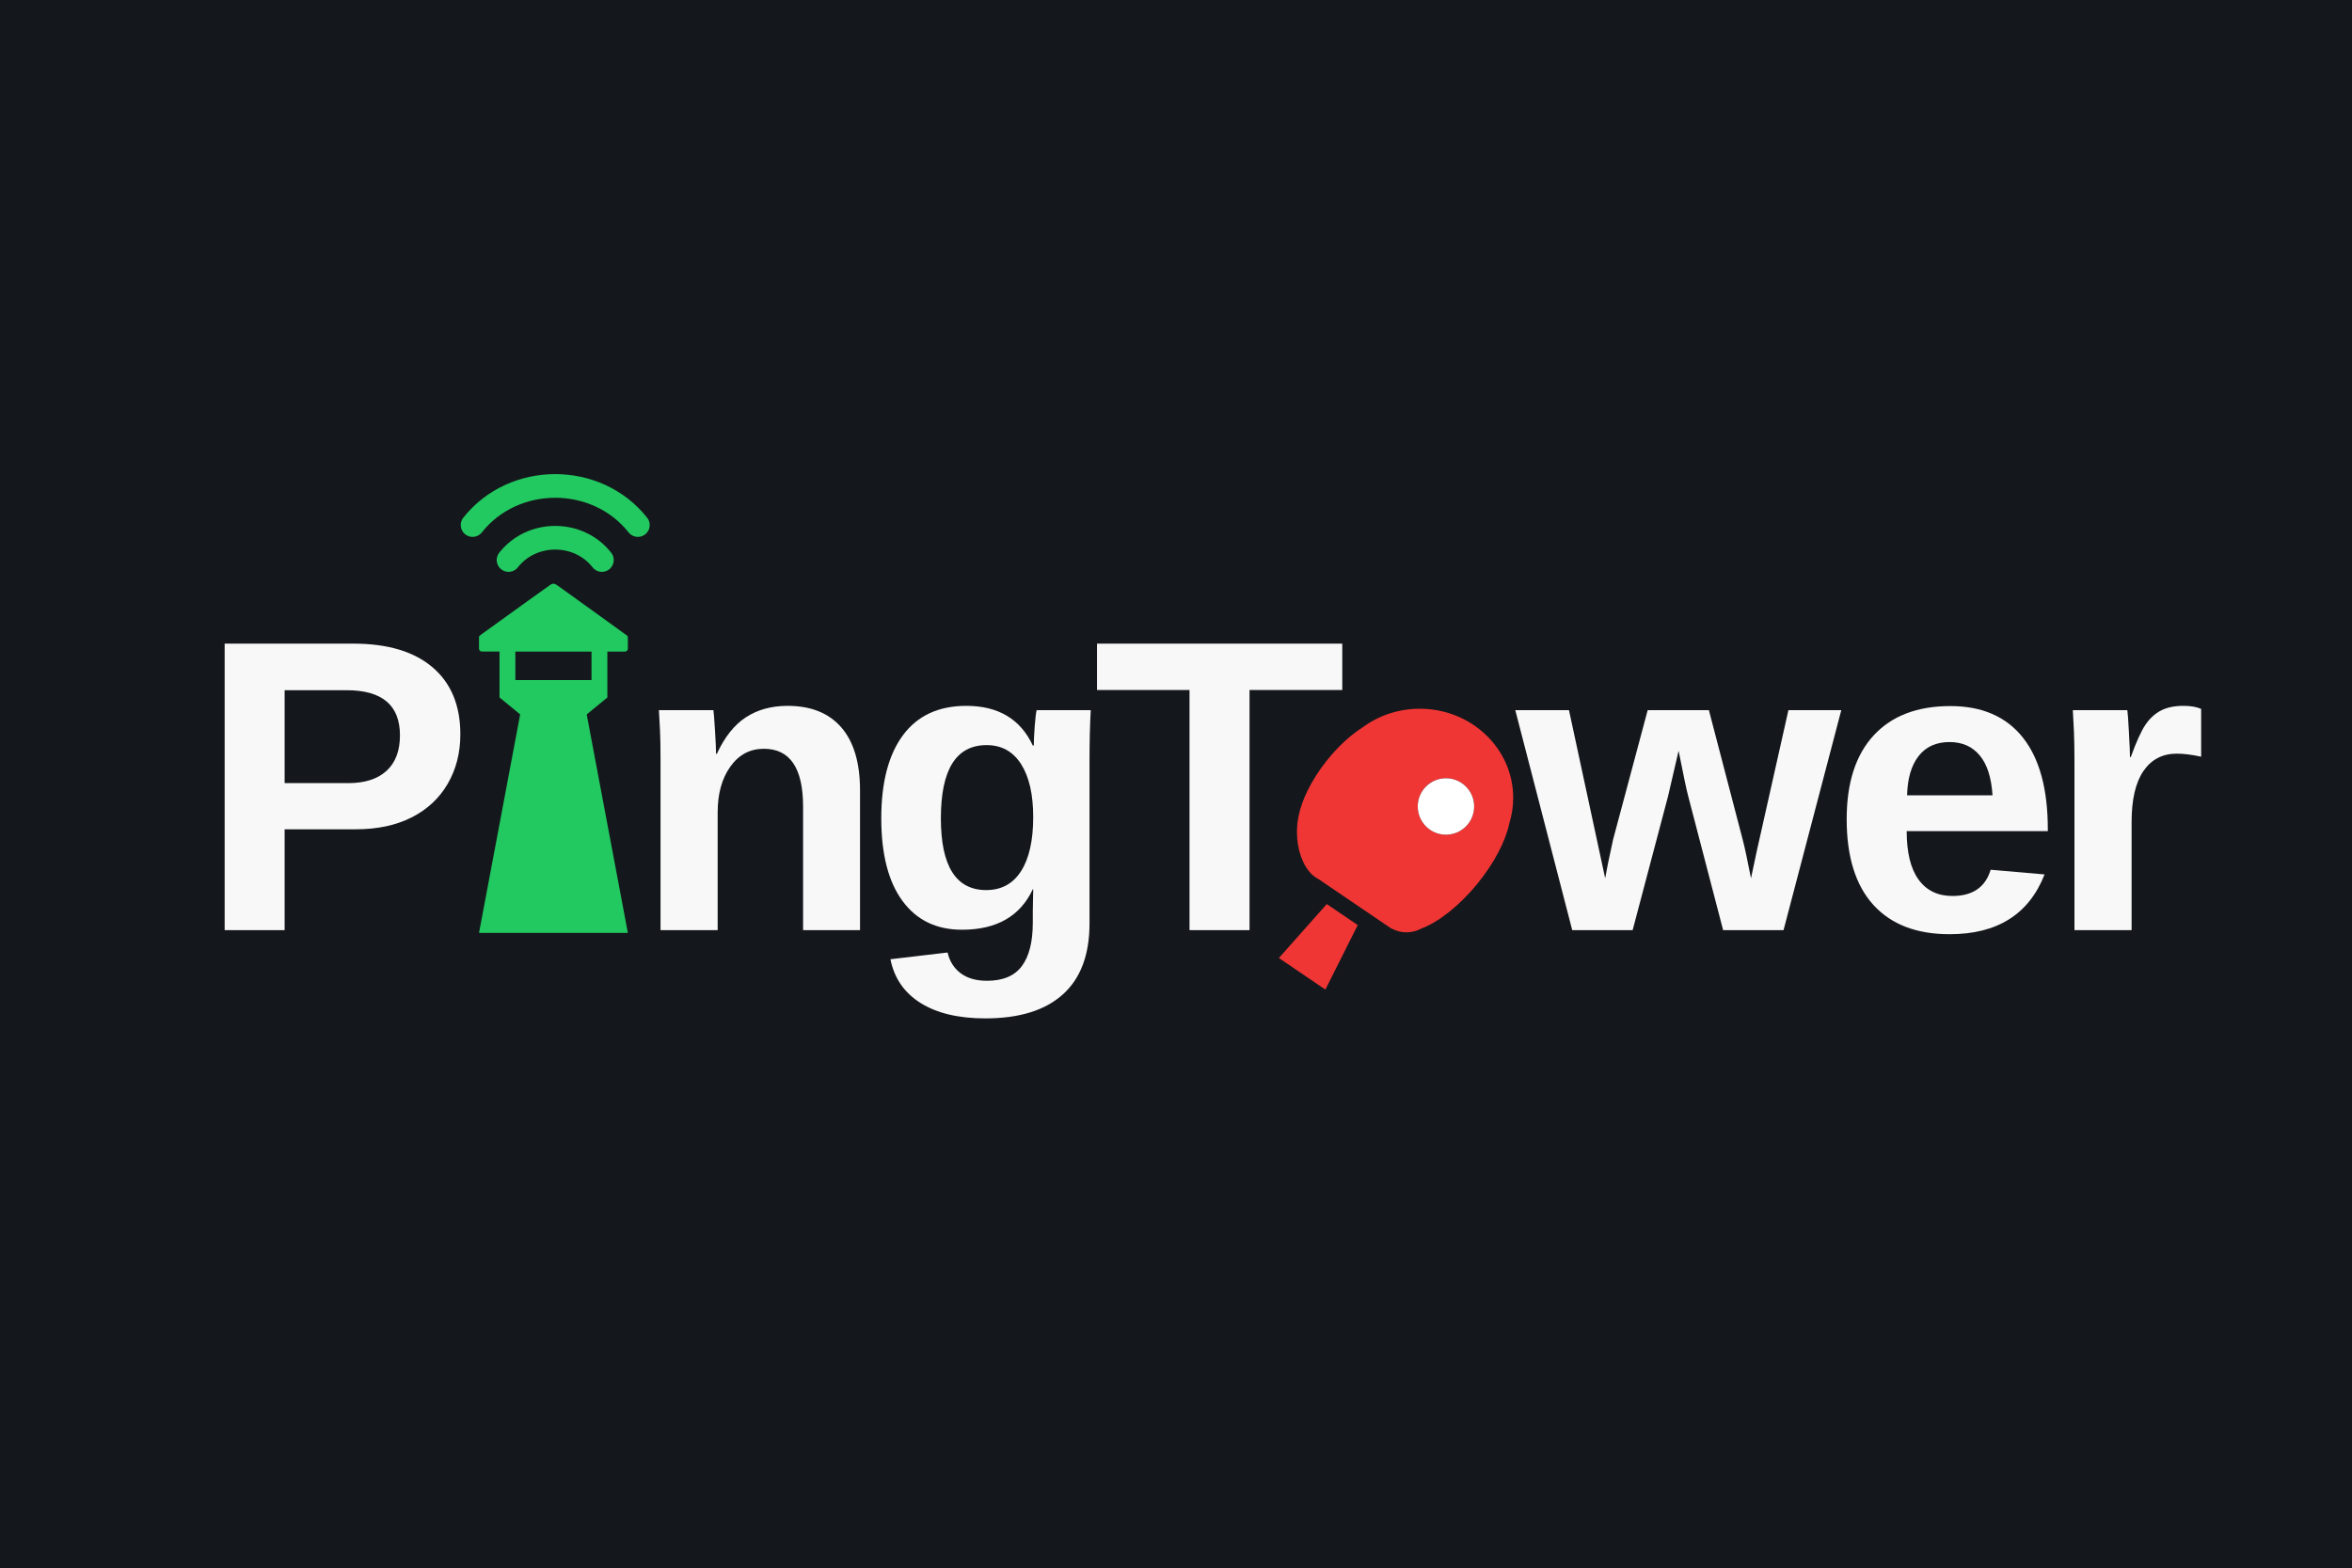
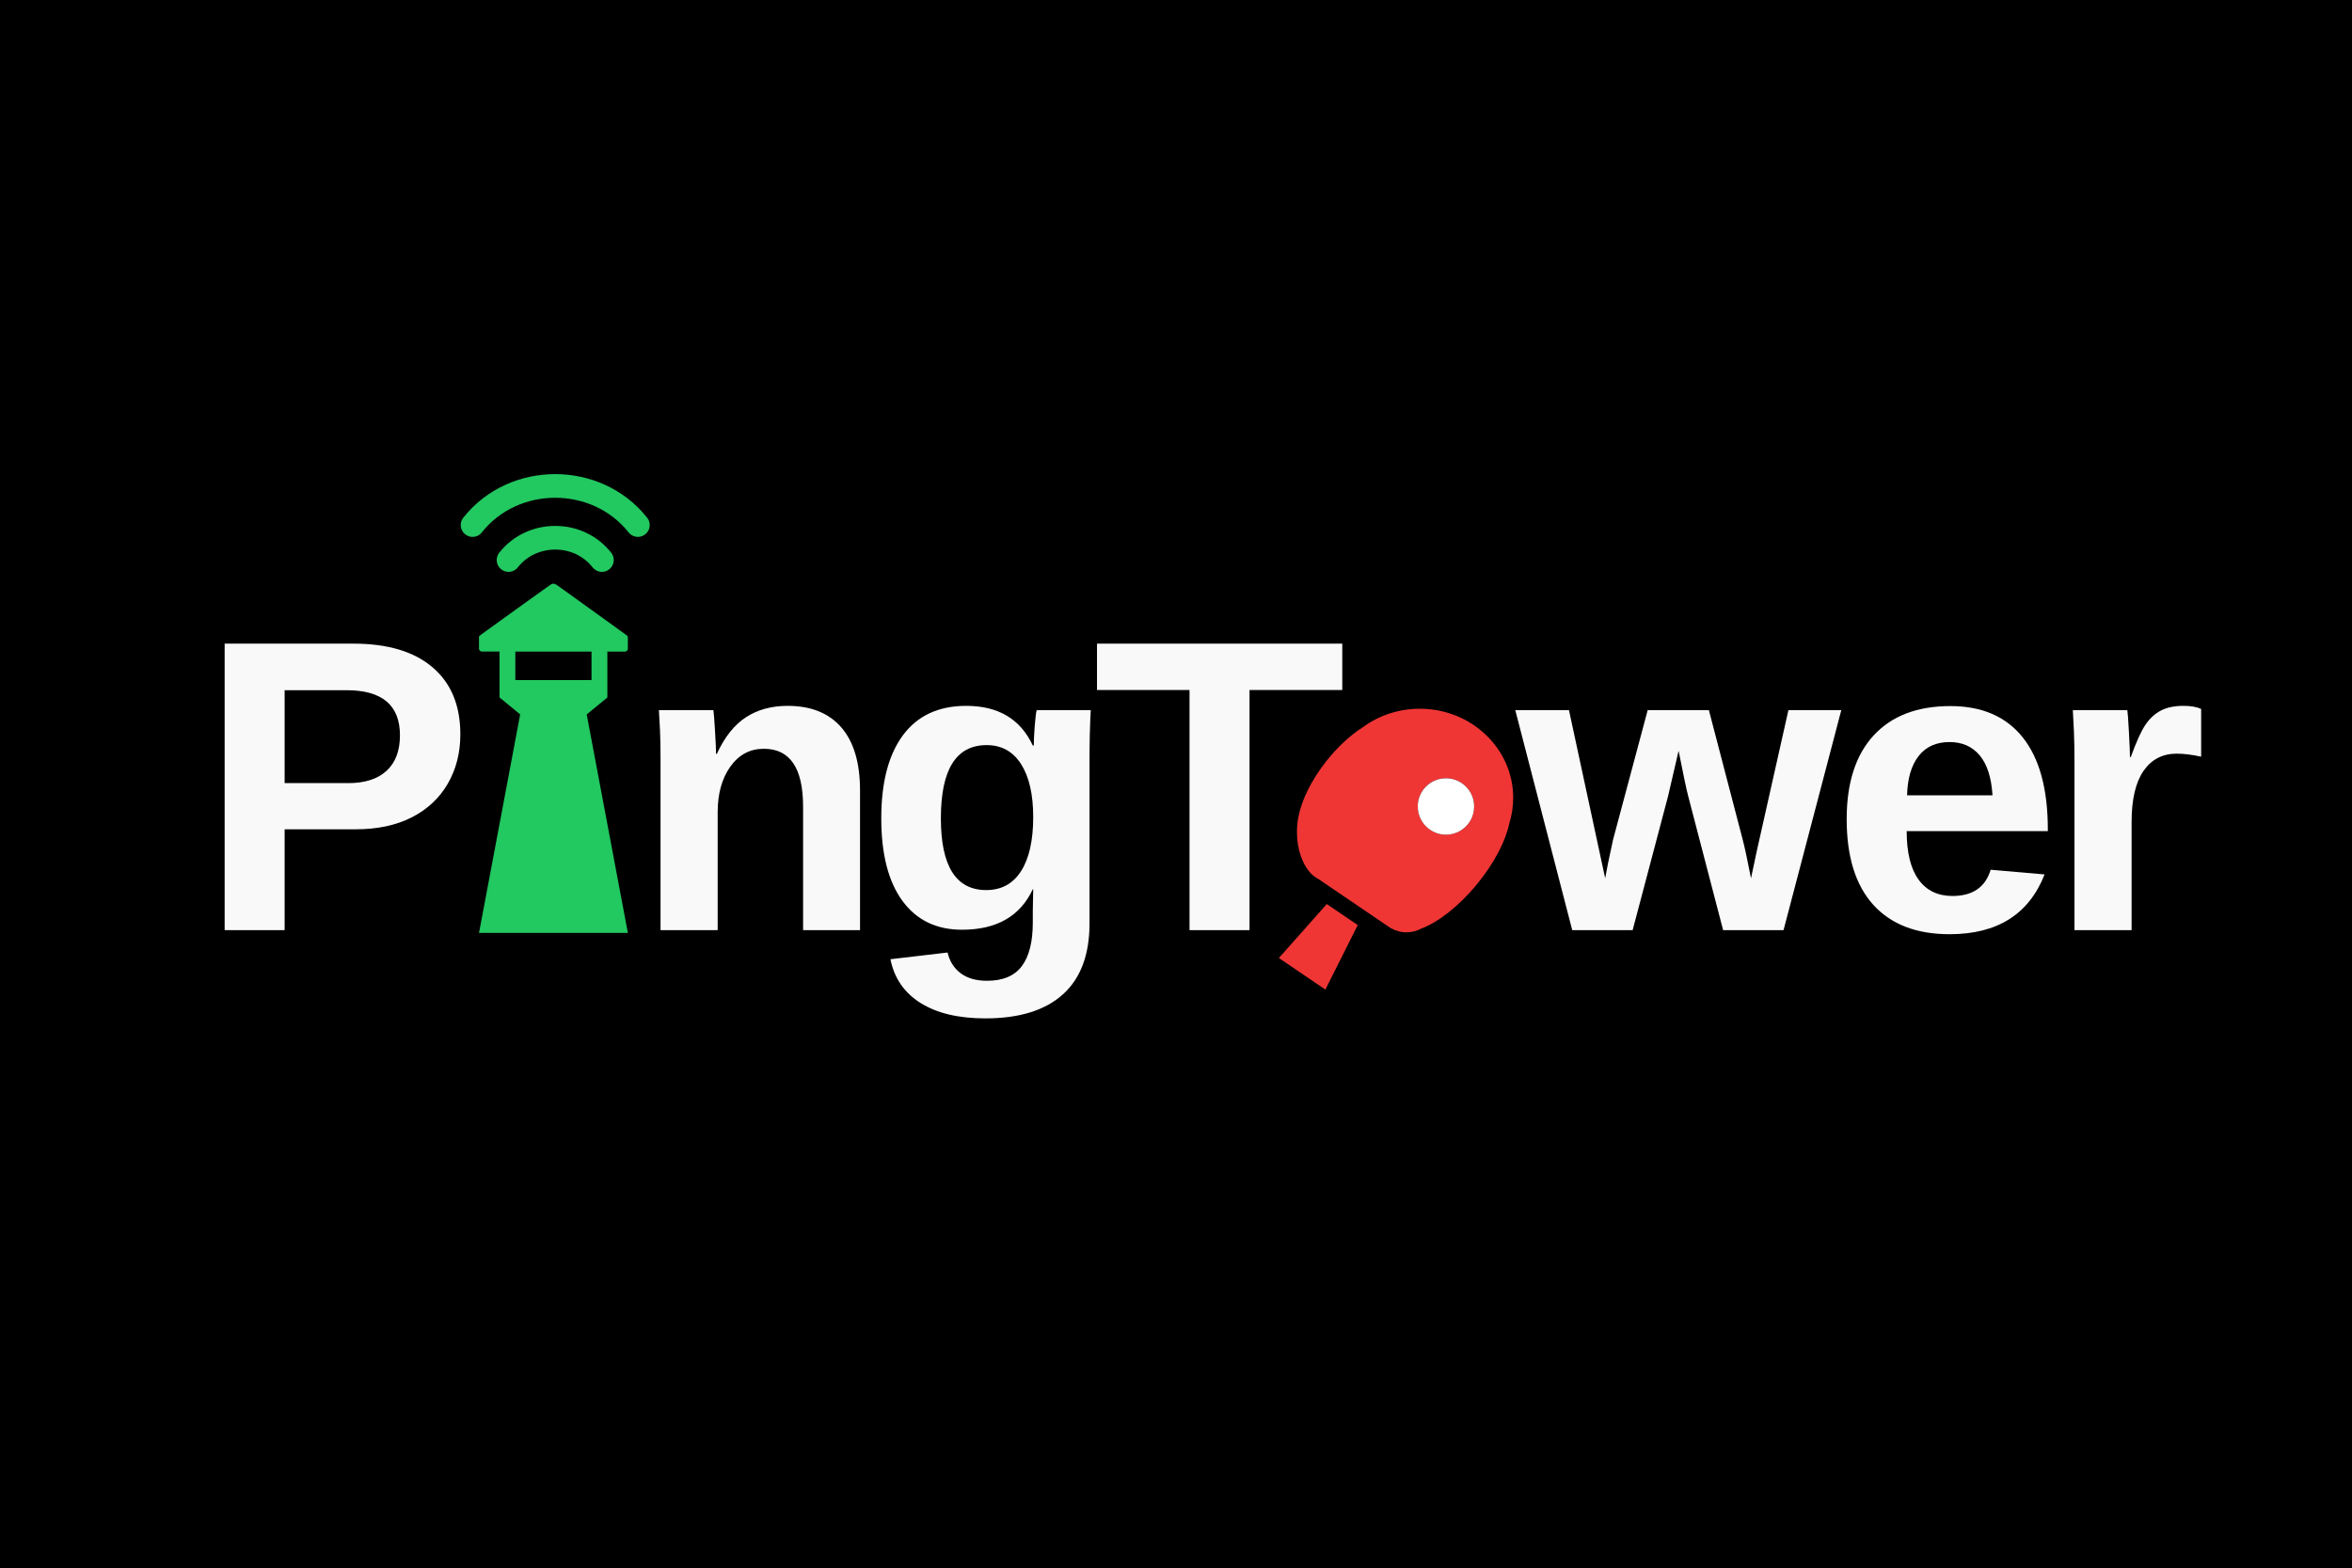
<svg xmlns="http://www.w3.org/2000/svg" id="Layer_1" version="1.1" viewBox="0 0 1536 1024">
  <defs>
    <style>
      .st0 {
-         fill: #f8f8f8;
+         fill: #f9f9f9;
        font-family: Arial-BoldMT, Arial;
        font-size: 272px;
        font-weight: 700;
      }

      .st0, .st1 {
        isolation: isolate;
      }

      .st2 {
        fill: #fff;
      }

      .st3, .st4 {
        fill: none;
      }

      .st5 {
        fill: #22c860;
      }

      .st6 {
        fill: #f03635;
      }

      .st7 {
-         fill: #14171b;
+         fill: #000000;
      }

      .st4 {
        stroke: #22c860;
        stroke-linecap: round;
        stroke-width: 15.46px;
      }
    </style>
  </defs>
  <g id="Background">
    <rect class="st7" x="-51" y="-6" width="1629" height="1093" />
  </g>
  <g id="Text">
    <g id="g" class="st1">
      <text class="st0" transform="translate(564.37 607.56)">
        <tspan x="0" y="0">g</tspan>
      </text>
    </g>
    <g id="T" class="st1">
      <text class="st0" transform="translate(713.35 607.56)">
        <tspan x="0" y="0">T</tspan>
      </text>
    </g>
    <g id="w" class="st1">
      <text class="st0" transform="translate(990.37 607.56)">
        <tspan x="0" y="0">w</tspan>
      </text>
    </g>
    <g id="e" class="st1">
      <text class="st0" transform="translate(1195.37 607.56)">
        <tspan x="0" y="0">e</tspan>
      </text>
    </g>
    <g id="r" class="st1">
      <text class="st0" transform="translate(1335.75 607.56)">
        <tspan x="0" y="0">r</tspan>
      </text>
    </g>
    <g id="P" class="st1">
      <text class="st0" transform="translate(128.51 607.56)">
        <tspan x="0" y="0">P</tspan>
      </text>
    </g>
    <g id="n" class="st1">
      <text class="st0" transform="translate(412.37 607.56)">
        <tspan x="0" y="0">n</tspan>
      </text>
    </g>
  </g>
  <g id="PT">
    <g id="Tower">
      <rect class="st3" x="336.56" y="425.6" width="49.74" height="18.61" rx="9.3" ry="9.3" />
      <path class="st5" d="M383.27,467.26v-.69l13.38-10.97v-30h11.48c1.05,0,1.9-.85,1.9-1.9v-7.56h-.77c1.05-.08,1.04-.33-.1-1.23-8.11-5.96-18.76-13.52-27.56-19.9-4.49-3.24-8.86-6.38-13.19-9.5-1.48-1.06-2.84-2.06-4.26-3.04-1.74-1.22-2.89-1.73-4.74-.47-9.51,6.65-19.18,13.8-28.71,20.6-5.26,3.79-9.13,6.57-13.55,9.76-1.15.84-4.32,3.02-4.33,3.42h0s-.02.09,0,.13v7.78c0,1.05.85,1.9,1.9,1.9h11.49v30l13.39,10.97v.6l-26.78,142.22h97.22l-26.77-142.13h0ZM339.6,444.21h-3.04v-18.61h49.74v18.61h-46.71.01Z" />
      <path class="st4" d="M308.62,342.95c26.98-34.05,80.95-34.05,107.94,0" />
      <path class="st4" d="M332.12,365.8c15.24-19.4,45.71-19.4,60.95,0" />
    </g>
    <g id="Ping">
      <g>
        <path class="st6" d="M927.19,462.95c-14.05,0-26.99,4.53-37.3,12.15-7.91,5.01-16.32,12.68-23.88,22.29-9.66,12.29-15.91,25.2-17.94,35.6-.7,3.29-1.08,6.82-1.08,10.49,0,11.69,3.87,21.92,9.65,27.55l-.08.12.82.56c1.17,1.03,2.4,1.87,3.7,2.51l47.39,32.19.04-.07c2.94,1.68,6.35,2.65,9.99,2.65,3.42,0,6.65-.86,9.47-2.36,11.1-4.11,24.7-14.57,36.68-29.18,11.35-13.85,18.76-28.41,21.08-39.84,1.61-5.22,2.48-10.75,2.48-16.48,0-32.14-27.31-58.19-61-58.19h-.02ZM944.29,545.2c-4.09,0-7.87-1.34-10.93-3.6-4.54-3.36-7.49-8.75-7.49-14.83,0-10.17,8.25-18.42,18.42-18.42,7.72,0,14.33,4.76,17.07,11.5.87,2.14,1.35,4.48,1.35,6.93,0,10.17-8.25,18.42-18.42,18.42h0Z" />
        <polygon class="st6" points="881.64 600.83 866.49 590.54 866.47 590.53 835.19 625.76 840.23 629.19 860.5 642.96 865.55 646.39 886.39 604.85 886.76 604.31 886.12 603.87 881.64 600.83" />
        <path class="st2" d="M944.29,508.36c-10.17,0-18.42,8.25-18.42,18.42,0,6.08,2.95,11.47,7.49,14.83,3.06,2.26,6.84,3.6,10.93,3.6,10.17,0,18.42-8.25,18.42-18.42,0-2.45-.48-4.79-1.35-6.93-2.74-6.74-9.35-11.5-17.07-11.5h0Z" />
      </g>
    </g>
  </g>
</svg>
